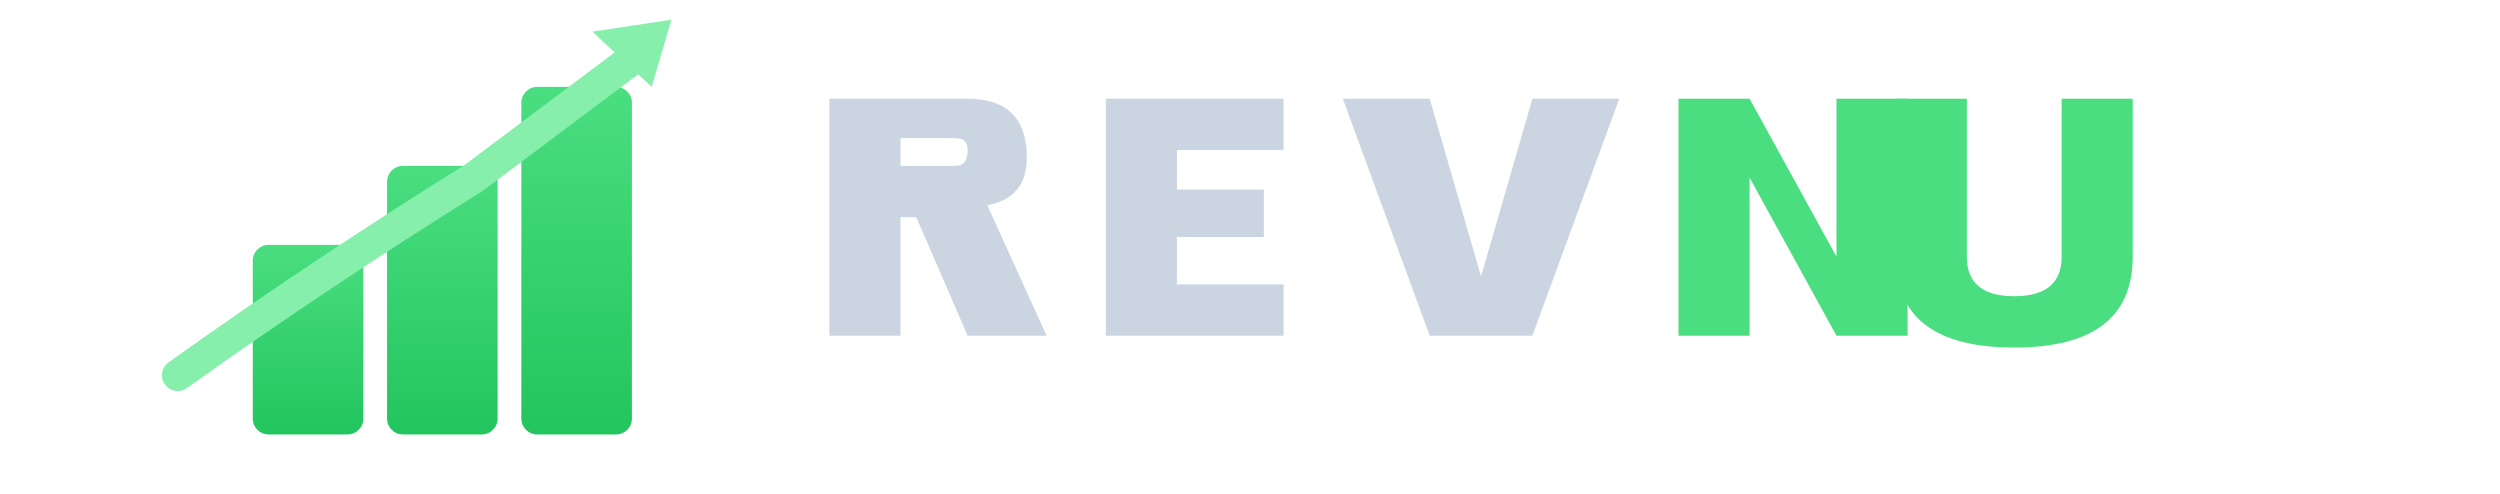
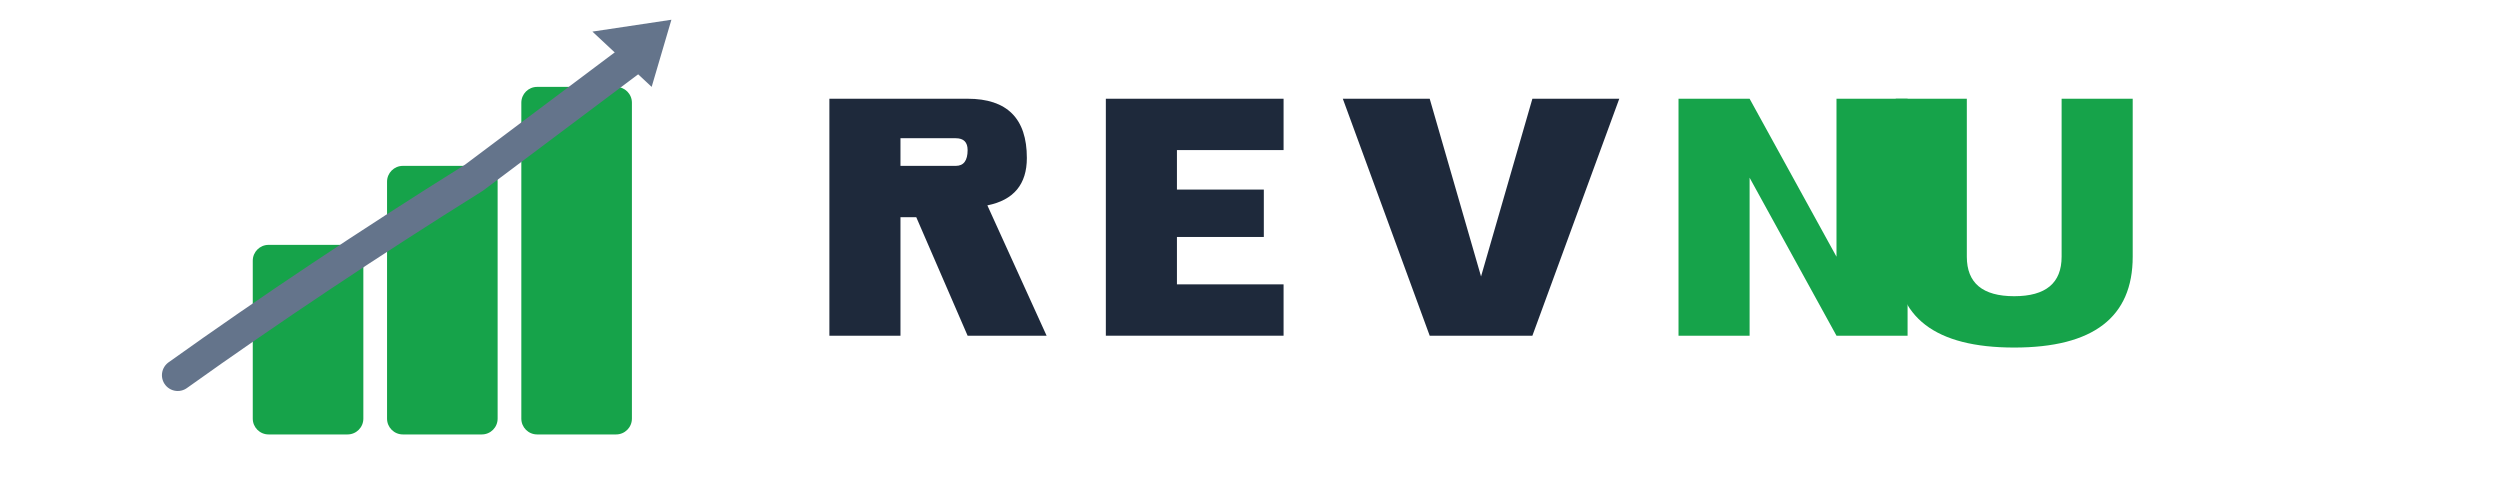
<svg xmlns="http://www.w3.org/2000/svg" width="633" height="125" viewBox="0 0 633 125" fill="none">
-   <defs>
-     <linearGradient id="barGradient" x1="0%" y1="0%" x2="0%" y2="100%">
-       <stop offset="0%" style="stop-color:#4ade80;stop-opacity:1" />
-       <stop offset="100%" style="stop-color:#22c55e;stop-opacity:1" />
-     </linearGradient>
-   </defs>
-   <rect x="64" y="62" width="28" height="48" rx="4" fill="url(#barGradient)" />
-   <rect x="98" y="42" width="28" height="68" rx="4" fill="url(#barGradient)" />
-   <rect x="132" y="22" width="28" height="88" rx="4" fill="url(#barGradient)" />
-   <path d="M 45 95 Q 80 70, 120 45 Q 140 30, 160 15" stroke="#86efac" stroke-width="8" fill="none" stroke-linecap="round" stroke-linejoin="round" />
-   <path d="M 150 8 L 170 5 L 165 22 Z" fill="#86efac" />
-   <path d="M 210 85 L 210 25 L 245 25 Q 260 25 260 40 Q 260 50 250 52 L 265 85 L 245 85 L 232 55 L 228 55 L 228 85 Z M 228 42 L 242 42 Q 245 42 245 38 Q 245 35 242 35 L 228 35 Z" fill="#cbd5e1" />
-   <path d="M 280 85 L 280 25 L 325 25 L 325 38 L 298 38 L 298 48 L 320 48 L 320 60 L 298 60 L 298 72 L 325 72 L 325 85 Z" fill="#cbd5e1" />
-   <path d="M 340 25 L 362 25 L 375 70 L 388 25 L 410 25 L 388 85 L 362 85 Z" fill="#cbd5e1" />
-   <path d="M 425 85 L 425 25 L 443 25 L 465 65 L 465 25 L 483 25 L 483 85 L 465 85 L 443 45 L 443 85 Z" fill="#4ade80" />
-   <path d="M 498 25 L 498 65 Q 498 75 510 75 Q 522 75 522 65 L 522 25 L 540 25 L 540 65 Q 540 88 510 88 Q 480 88 480 65 L 480 25 Z" fill="#4ade80" />
+   <rect x="64" y="62" width="28" height="48" rx="4" fill="#16a34a" />
+   <rect x="98" y="42" width="28" height="68" rx="4" fill="#16a34a" />
+   <rect x="132" y="22" width="28" height="88" rx="4" fill="#16a34a" />
+   <path d="M 45 95 Q 80 70, 120 45 Q 140 30, 160 15" stroke="#64748b" stroke-width="8" fill="none" stroke-linecap="round" stroke-linejoin="round" />
+   <path d="M 150 8 L 170 5 L 165 22 Z" fill="#64748b" />
+   <path d="M 210 85 L 210 25 L 245 25 Q 260 25 260 40 Q 260 50 250 52 L 265 85 L 245 85 L 232 55 L 228 55 L 228 85 Z M 228 42 L 242 42 Q 245 42 245 38 Q 245 35 242 35 L 228 35 Z" fill="#1e293b" />
+   <path d="M 280 85 L 280 25 L 325 25 L 325 38 L 298 38 L 298 48 L 320 48 L 320 60 L 298 60 L 298 72 L 325 72 L 325 85 Z" fill="#1e293b" />
+   <path d="M 340 25 L 362 25 L 375 70 L 388 25 L 410 25 L 388 85 L 362 85 Z" fill="#1e293b" />
+   <path d="M 425 85 L 425 25 L 443 25 L 465 65 L 465 25 L 483 25 L 483 85 L 465 85 L 443 45 L 443 85 Z" fill="#16a34a" />
+   <path d="M 498 25 L 498 65 Q 498 75 510 75 Q 522 75 522 65 L 522 25 L 540 25 L 540 65 Q 540 88 510 88 Q 480 88 480 65 L 480 25 Z" fill="#16a34a" />
</svg>
